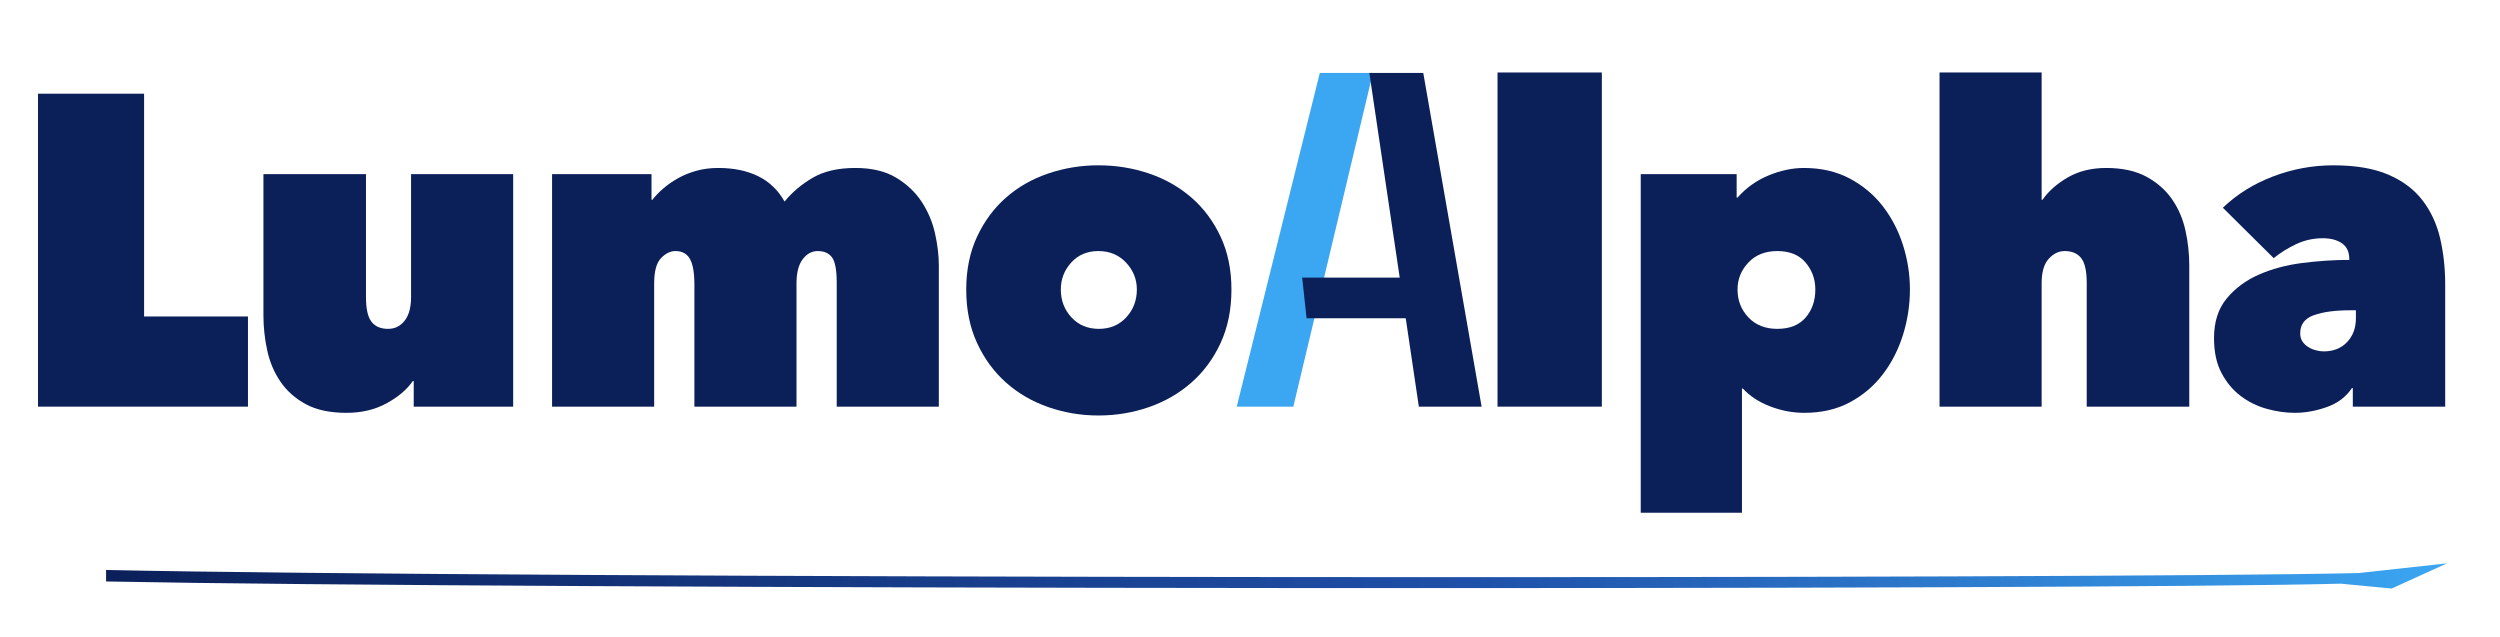
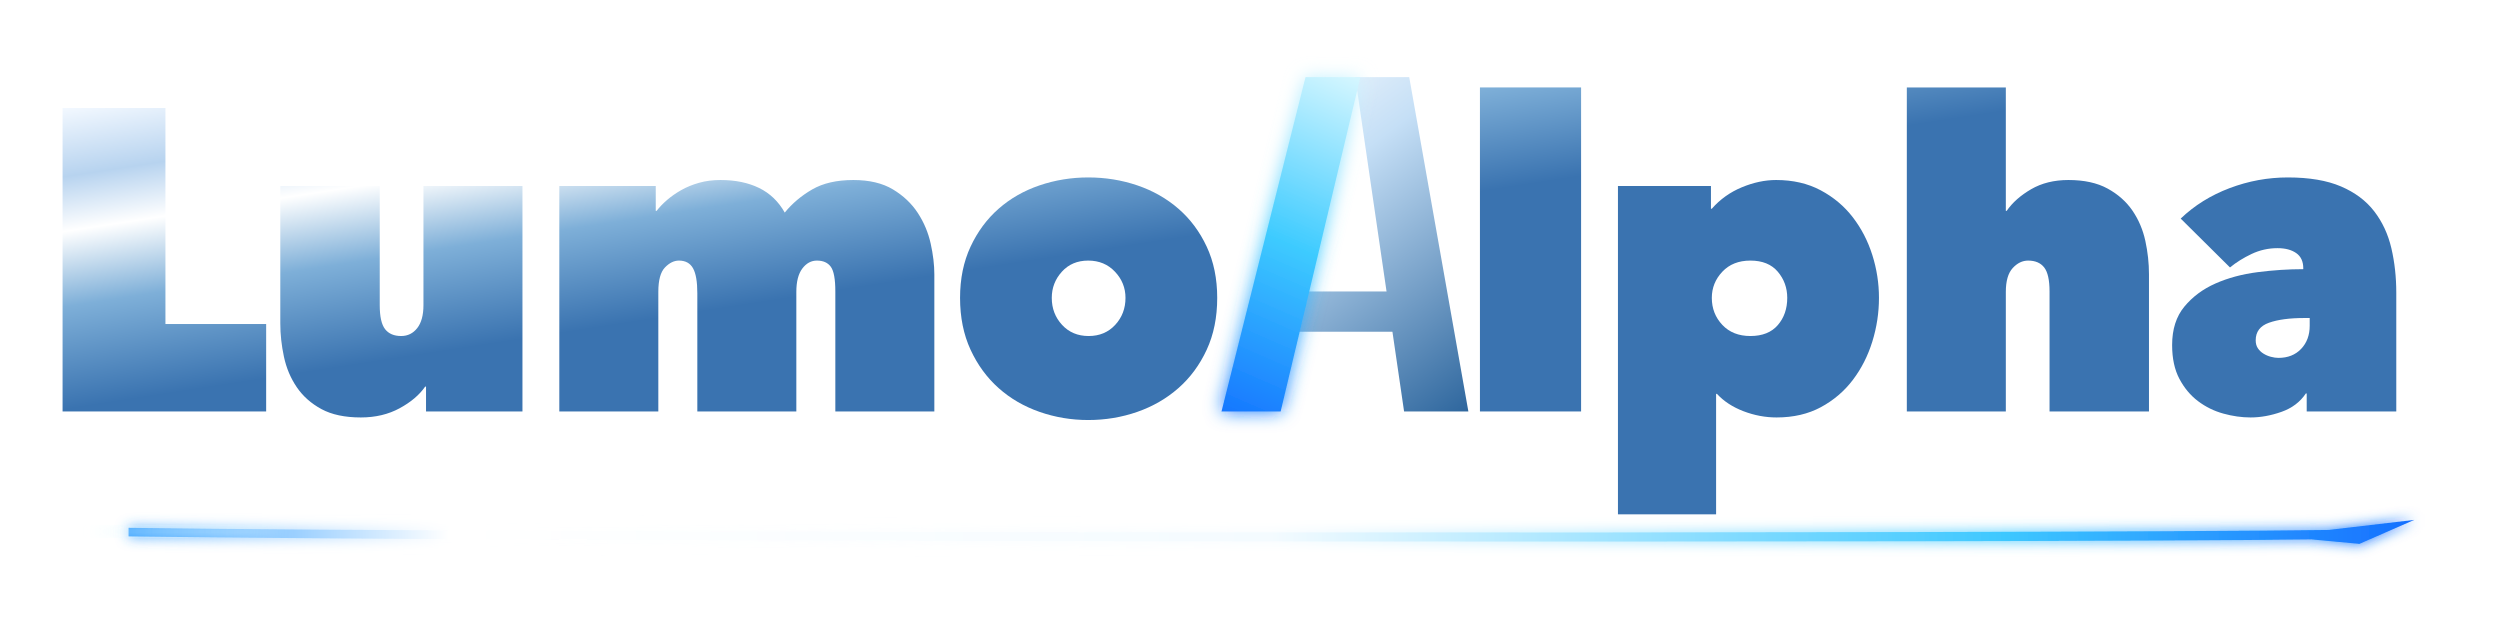
- <svg xmlns="http://www.w3.org/2000/svg" viewBox="0 0 565.60 144.00" role="img" aria-label="LumoAlpha">
+ <svg xmlns="http://www.w3.org/2000/svg" viewBox="0 0 583.30 148.00" role="img" aria-label="LumoAlpha">
  <defs>
-     <linearGradient id="swoosh" x1="24" y1="0" x2="553.6" y2="0" gradientUnits="userSpaceOnUse">
-       <stop offset="0" stop-color="#0B2059" />
-       <stop offset="0.58" stop-color="#1F4FA8" />
-       <stop offset="1" stop-color="#3BA6F2" />
+     <linearGradient id="chrome" x1="0" y1="18.0" x2="12" y2="96" gradientUnits="userSpaceOnUse">
+       <stop offset="0" stop-color="#ffffff" />
+       <stop offset="0.12" stop-color="#f2f8ff" />
+       <stop offset="0.32" stop-color="#b7d3ef" />
+       <stop offset="0.48" stop-color="#ffffff" />
+       <stop offset="0.7" stop-color="#7eafd8" />
+       <stop offset="1" stop-color="#3a73b0" />
    </linearGradient>
+     <linearGradient id="chromeA" x1="284" y1="18.0" x2="342" y2="96" gradientUnits="userSpaceOnUse">
+       <stop offset="0" stop-color="#ffffff" />
+       <stop offset="0.35" stop-color="#c5dff6" />
+       <stop offset="1" stop-color="#2f679e" />
+     </linearGradient>
+     <linearGradient id="cyanBlade" x1="284" y1="96" x2="318" y2="18.0" gradientUnits="userSpaceOnUse">
+       <stop offset="0" stop-color="#1576ff" />
+       <stop offset="0.5" stop-color="#3ecbff" />
+       <stop offset="1" stop-color="#d7f7ff" />
+     </linearGradient>
+     <linearGradient id="swooshCore" x1="30" y1="0" x2="563.3" y2="0" gradientUnits="userSpaceOnUse">
+       <stop offset="0" stop-color="#2f9cff" />
+       <stop offset="0.14" stop-color="#ffffff" />
+       <stop offset="0.5" stop-color="#f4fbff" />
+       <stop offset="0.82" stop-color="#3ec8ff" />
+       <stop offset="1" stop-color="#156fff" />
+     </linearGradient>
+     <filter id="softGlow" x="-30%" y="-80%" width="160%" height="260%">
+       <feGaussianBlur stdDeviation="2.1" result="b" />
+       <feMerge>
+         <feMergeNode in="b" />
+         <feMergeNode in="SourceGraphic" />
+       </feMerge>
+     </filter>
+     <filter id="lineGlow" x="-10%" y="-280%" width="120%" height="660%">
+       <feGaussianBlur stdDeviation="1.5" result="b" />
+       <feMerge>
+         <feMergeNode in="b" />
+         <feMergeNode in="SourceGraphic" />
+       </feMerge>
+     </filter>
+     <filter id="flare">
+       <feGaussianBlur stdDeviation="1.8" />
+     </filter>
  </defs>
-   <path d="M8.6 21.2H32.6V71.6H56.1V92.0H8.6Z" fill="#0B2059" />
-   <path d="M116.1 92.0H93.6V86.2H93.4Q91.4 89.1 87.45 91.25Q83.5 93.4 78.4 93.4Q72.8 93.4 69.2 91.45Q65.6 89.5 63.45 86.35Q61.3 83.2 60.45 79.25Q59.6 75.3 59.6 71.4V39.4H82.8V67.2Q82.8 71.2 84.05 72.8Q85.3 74.4 87.8 74.4Q90.1 74.4 91.55 72.55Q93.0 70.7 93.0 67.2V39.4H116.1Z" fill="#0B2059" />
-   <path d="M157.1 92.0V64.4Q157.1 60.4 156.1 58.6Q155.1 56.8 152.8 56.8Q151.1 56.8 149.55 58.4Q148.0 60.0 148.0 64.1V92.0H124.9V39.4H147.4V45.2H147.6Q148.6 43.9 150.05 42.65Q151.5 41.4 153.35 40.35Q155.2 39.3 157.5 38.65Q159.8 38.0 162.5 38.0Q167.7 38.0 171.5 39.85Q175.3 41.7 177.5 45.6Q180.1 42.4 183.9 40.2Q187.7 38.0 193.5 38.0Q199.1 38.0 202.75 40.2Q206.4 42.4 208.55 45.7Q210.7 49.0 211.55 52.85Q212.4 56.7 212.4 60.0V92.0H189.3V64.0Q189.3 59.7 188.25 58.25Q187.2 56.8 185.0 56.8Q183.0 56.8 181.6 58.65Q180.2 60.5 180.2 64.1V92.0Z" fill="#0B2059" />
-   <path d="M278.6 65.5Q278.6 72.3 276.15 77.6Q273.7 82.9 269.55 86.55Q265.4 90.2 259.95 92.1Q254.5 94.0 248.5 94.0Q242.6 94.0 237.15 92.1Q231.7 90.2 227.6 86.55Q223.5 82.9 221.05 77.6Q218.6 72.3 218.6 65.5Q218.6 58.8 221.05 53.55Q223.5 48.3 227.6 44.7Q231.7 41.1 237.15 39.25Q242.6 37.4 248.5 37.4Q254.5 37.4 259.95 39.25Q265.4 41.1 269.55 44.7Q273.7 48.3 276.15 53.55Q278.6 58.8 278.6 65.5ZM248.5 56.8Q244.7 56.8 242.35 59.4Q240 62.0 240 65.5Q240 69.2 242.4 71.8Q244.8 74.4 248.6 74.4Q252.4 74.4 254.8 71.8Q257.2 69.2 257.2 65.5Q257.2 62.0 254.75 59.4Q252.3 56.8 248.5 56.8Z" fill="#0B2059" />
-   <path d="M338.8 16.4H362.4V92.0H338.8Z" fill="#0B2059" />
-   <path d="M408.2 93.4Q404.3 93.4 400.5 91.95Q396.7 90.5 394.3 87.9H394.1V116.0H371.2V39.4H392.9V44.7H393.1Q396 41.4 400.1 39.7Q404.2 38.0 408.1 38.0Q414 38.0 418.5 40.4Q423 42.8 426 46.7Q429 50.6 430.55 55.5Q432.1 60.4 432.1 65.5Q432.1 70.7 430.55 75.7Q429 80.7 426 84.65Q423 88.6 418.55 91.0Q414.1 93.4 408.2 93.4ZM410.7 65.5Q410.7 62.0 408.5 59.4Q406.3 56.8 402.1 56.8Q398 56.8 395.55 59.4Q393.1 62.0 393.1 65.5Q393.1 69.2 395.55 71.8Q398 74.4 402.1 74.4Q406.3 74.4 408.5 71.85Q410.7 69.3 410.7 65.5Z" fill="#0B2059" />
-   <path d="M476.5 38.0Q482 38.0 485.65 40.0Q489.3 42.0 491.45 45.15Q493.6 48.3 494.45 52.2Q495.3 56.1 495.3 60.0V92.0H472.1V64.0Q472.1 60.0 470.85 58.4Q469.6 56.8 467.1 56.8Q465.1 56.8 463.5 58.55Q461.9 60.3 461.9 64.1V92.0H438.8V16.4H461.9V45.2H462.1Q464.1 42.3 467.8 40.15Q471.5 38.0 476.5 38.0Z" fill="#0B2059" />
-   <path d="M531.7 70.2Q526.6 70.2 523.5 71.3Q520.4 72.4 520.4 75.4Q520.4 76.5 520.9 77.25Q521.4 78.0 522.2 78.5Q523 79.0 523.95 79.25Q524.9 79.5 525.7 79.5Q529 79.5 531 77.4Q533 75.3 533 72.0V70.2ZM531.5 58.6Q531.5 56.2 529.85 55.05Q528.2 53.9 525.5 53.9Q522.3 53.9 519.45 55.25Q516.6 56.6 514.4 58.4L502.9 47.0Q507.7 42.4 514.3 39.9Q520.9 37.4 527.9 37.4Q535.4 37.4 540.3 39.5Q545.2 41.6 548.05 45.3Q550.9 49.0 552.05 53.9Q553.2 58.8 553.2 64.3V92.0H532.3V87.8H532.1Q530.1 90.8 526.4 92.1Q522.7 93.4 519.2 93.4Q516.1 93.4 512.85 92.5Q509.6 91.6 506.95 89.6Q504.3 87.6 502.6 84.4Q500.9 81.2 500.9 76.5Q500.9 71.0 503.75 67.55Q506.6 64.1 511 62.15Q515.4 60.2 520.85 59.5Q526.3 58.8 531.5 58.8Z" fill="#0B2059" />
-   <polygon fill="#3BA6F2" points="279.8,92 292.6,92 310.6,16.5 298.6,16.5" />
-   <polygon fill="#0B2059" points="309.8,16.5 322,16.5 335.2,92 321,92" />
-   <polygon fill="#0B2059" points="294.6,62.8 322,62.8 323.3,72.0 295.6,72.0" />
-   <path fill="url(#swoosh)" d="M 24.00 128.95     C 114.00 130.9, 473.60 131.05, 533.60 129.65     L 553.60 127.45     L 541.10 133.15     L 529.60 132.05     C 473.60 133.55, 114.00 133.35, 24.00 131.55 Z" />
+   <g fill="url(#chrome)">
+     <path d="M14.6 25.2H38.6V75.6H62.1V96.0H14.6Z" />
+     <path d="M121.9 96.0H99.4V90.2H99.2Q97.2 93.1 93.25 95.25Q89.3 97.4 84.2 97.4Q78.6 97.4 75.0 95.45Q71.4 93.5 69.25 90.35Q67.1 87.2 66.25 83.25Q65.4 79.3 65.4 75.4V43.4H88.6V71.2Q88.6 75.2 89.85 76.8Q91.1 78.4 93.6 78.4Q95.9 78.4 97.35 76.55Q98.8 74.7 98.8 71.2V43.4H121.9Z" />
+     <path d="M162.7 96.0V68.4Q162.7 64.4 161.7 62.6Q160.7 60.8 158.4 60.8Q156.7 60.8 155.15 62.4Q153.6 64.0 153.6 68.1V96.0H130.5V43.4H153.0V49.2H153.2Q154.2 47.9 155.65 46.65Q157.1 45.4 158.95 44.35Q160.8 43.3 163.1 42.65Q165.4 42.0 168.1 42.0Q173.3 42.0 177.1 43.85Q180.9 45.7 183.1 49.6Q185.7 46.4 189.5 44.2Q193.3 42.0 199.1 42.0Q204.7 42.0 208.35 44.2Q212.0 46.4 214.15 49.7Q216.3 53.0 217.15 56.85Q218.0 60.7 218.0 64.0V96.0H194.9V68.0Q194.9 63.7 193.85 62.25Q192.8 60.8 190.6 60.8Q188.6 60.8 187.2 62.65Q185.8 64.5 185.8 68.1V96.0Z" />
+     <path d="M284.0 69.5Q284.0 76.3 281.55 81.6Q279.1 86.9 274.95 90.55Q270.8 94.2 265.35 96.1Q259.9 98.0 253.9 98.0Q248.0 98.0 242.55 96.1Q237.1 94.2 233.0 90.55Q228.9 86.9 226.45 81.6Q224.0 76.3 224.0 69.5Q224.0 62.8 226.45 57.55Q228.9 52.3 233.0 48.7Q237.1 45.1 242.55 43.25Q248.0 41.4 253.9 41.4Q259.9 41.4 265.35 43.25Q270.8 45.1 274.95 48.7Q279.1 52.3 281.55 57.55Q284.0 62.8 284.0 69.5ZM253.9 60.8Q250.1 60.8 247.75 63.4Q245.4 66.0 245.4 69.5Q245.4 73.2 247.8 75.8Q250.2 78.4 254.0 78.4Q257.8 78.4 260.2 75.8Q262.6 73.2 262.6 69.5Q262.6 66.0 260.15 63.4Q257.7 60.8 253.9 60.8Z" />
+     <path d="M345.3 20.4H368.9V96.0H345.3Z" />
+     <path d="M414.5 97.4Q410.6 97.4 406.8 95.95Q403 94.5 400.6 91.9H400.4V120.0H377.5V43.4H399.2V48.7H399.4Q402.3 45.4 406.4 43.7Q410.5 42.0 414.4 42.0Q420.3 42.0 424.8 44.4Q429.3 46.8 432.3 50.7Q435.3 54.6 436.85 59.5Q438.4 64.4 438.4 69.5Q438.4 74.7 436.85 79.7Q435.3 84.7 432.3 88.65Q429.3 92.6 424.85 95.0Q420.4 97.4 414.5 97.4ZM417 69.5Q417 66.0 414.8 63.4Q412.6 60.8 408.4 60.8Q404.3 60.8 401.85 63.4Q399.4 66.0 399.4 69.5Q399.4 73.2 401.85 75.8Q404.3 78.4 408.4 78.4Q412.6 78.4 414.8 75.85Q417 73.3 417 69.5Z" />
+     <path d="M482.6 42.0Q488.1 42.0 491.75 44.0Q495.4 46.0 497.55 49.15Q499.7 52.3 500.55 56.2Q501.4 60.1 501.4 64.0V96.0H478.2V68.0Q478.2 64.0 476.95 62.4Q475.7 60.8 473.2 60.8Q471.2 60.8 469.6 62.55Q468.0 64.3 468.0 68.1V96.0H444.9V20.4H468.0V49.2H468.2Q470.2 46.3 473.9 44.15Q477.6 42.0 482.6 42.0Z" />
+     <path d="M537.6 74.2Q532.5 74.2 529.4 75.3Q526.3 76.4 526.3 79.4Q526.3 80.5 526.8 81.25Q527.3 82.0 528.1 82.5Q528.9 83.0 529.85 83.25Q530.8 83.5 531.6 83.5Q534.9 83.5 536.9 81.4Q538.9 79.3 538.9 76.0V74.2ZM537.4 62.6Q537.4 60.2 535.75 59.05Q534.1 57.9 531.4 57.9Q528.2 57.9 525.35 59.25Q522.5 60.6 520.3 62.4L508.8 51.0Q513.6 46.4 520.2 43.9Q526.8 41.4 533.8 41.4Q541.3 41.4 546.2 43.5Q551.1 45.6 553.95 49.3Q556.8 53.0 557.95 57.9Q559.1 62.8 559.1 68.3V96.0H538.2V91.8H538.0Q536.0 94.8 532.3 96.1Q528.6 97.4 525.1 97.4Q522.0 97.4 518.75 96.5Q515.5 95.6 512.85 93.6Q510.2 91.6 508.5 88.4Q506.8 85.2 506.8 80.5Q506.8 75.0 509.65 71.55Q512.5 68.1 516.9 66.15Q521.3 64.2 526.75 63.5Q532.2 62.8 537.4 62.8Z" />
+   </g>
+   <polygon fill="url(#chromeA)" points="316.20,18.00 328.80,18.00 342.60,96.00 327.60,96.00" />
+   <polygon fill="url(#chromeA)" points="300.80,68.00 328.60,68.00 330.00,77.40 301.80,77.40" />
+   <polygon fill="url(#cyanBlade)" filter="url(#softGlow)" points="285.00,96.00 298.80,96.00 317.40,18.00 304.60,18.00" />
+   <g filter="url(#lineGlow)">
+     <path fill="url(#swooshCore)" d="M 30.00 123.15       C 120.00 124.45, 477.30 124.55, 543.30 123.65       L 563.30 121.3       L 550.50 126.9       L 539.30 125.85       C 477.30 126.7, 120.00 126.5, 30.00 125.15 Z" />
+   </g>
+   <ellipse cx="44.00" cy="124" rx="22" ry="1.15" fill="#e7fbff" opacity="0.95" filter="url(#flare)" />
</svg>
